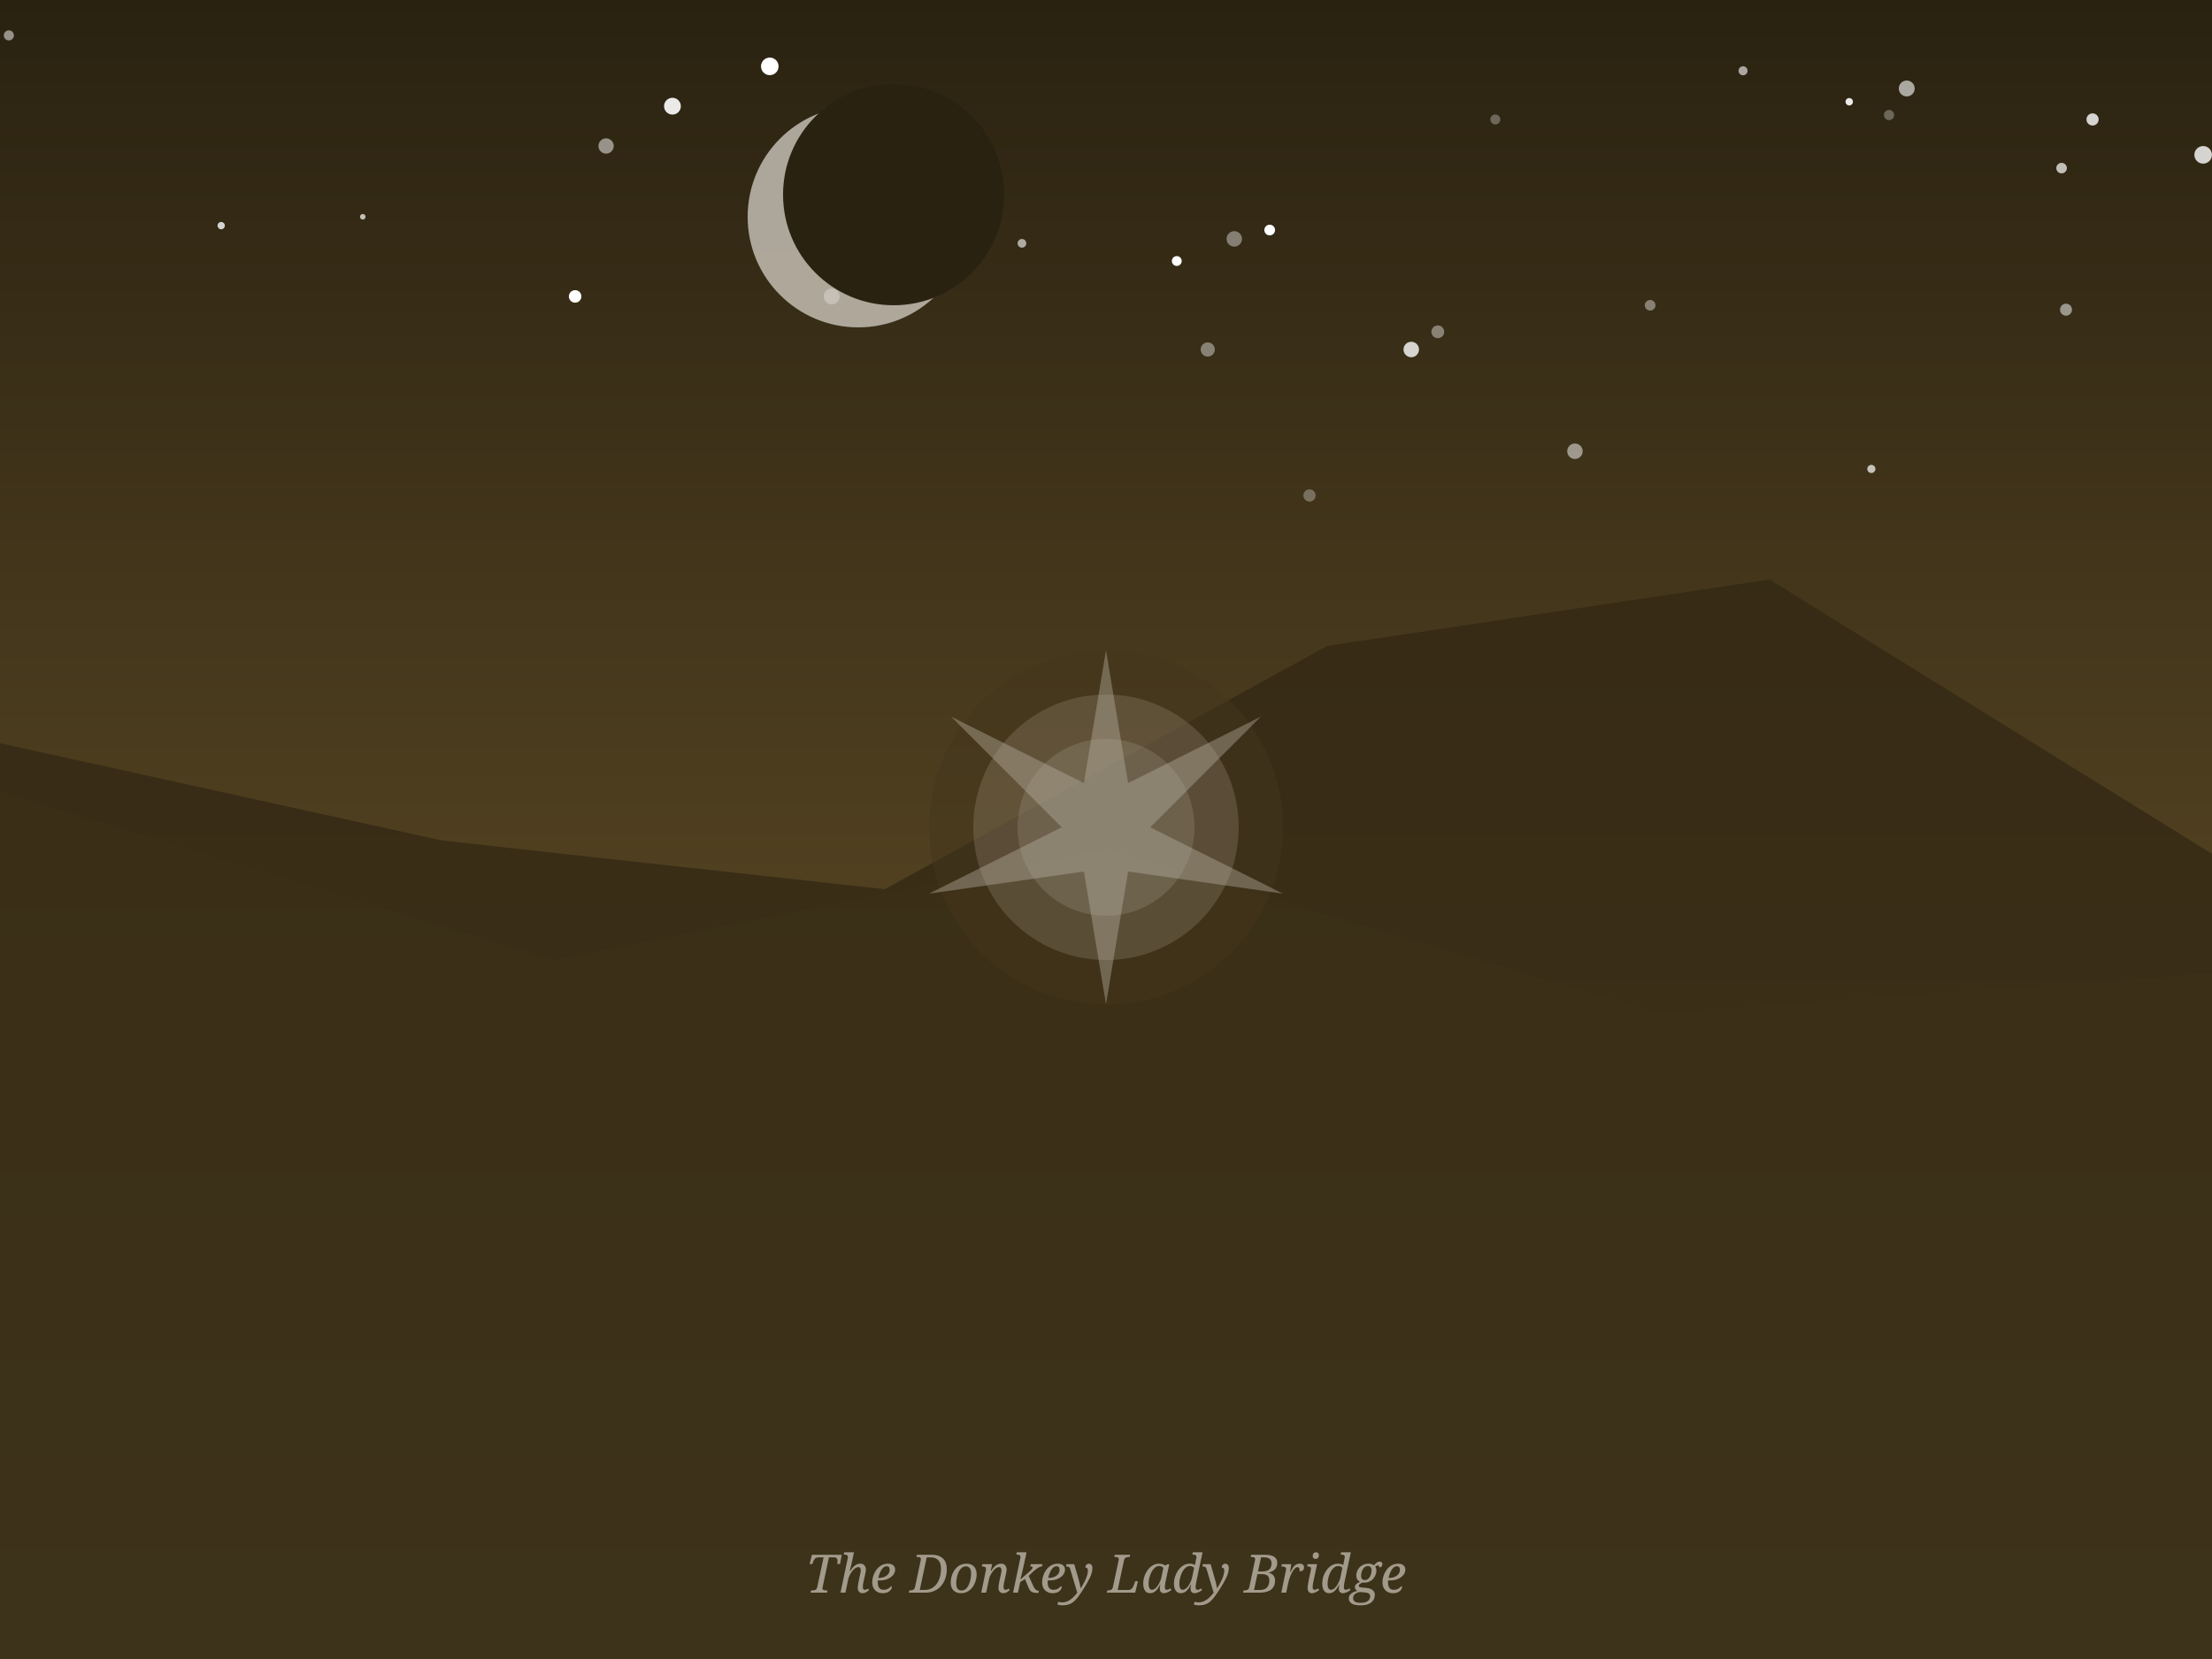
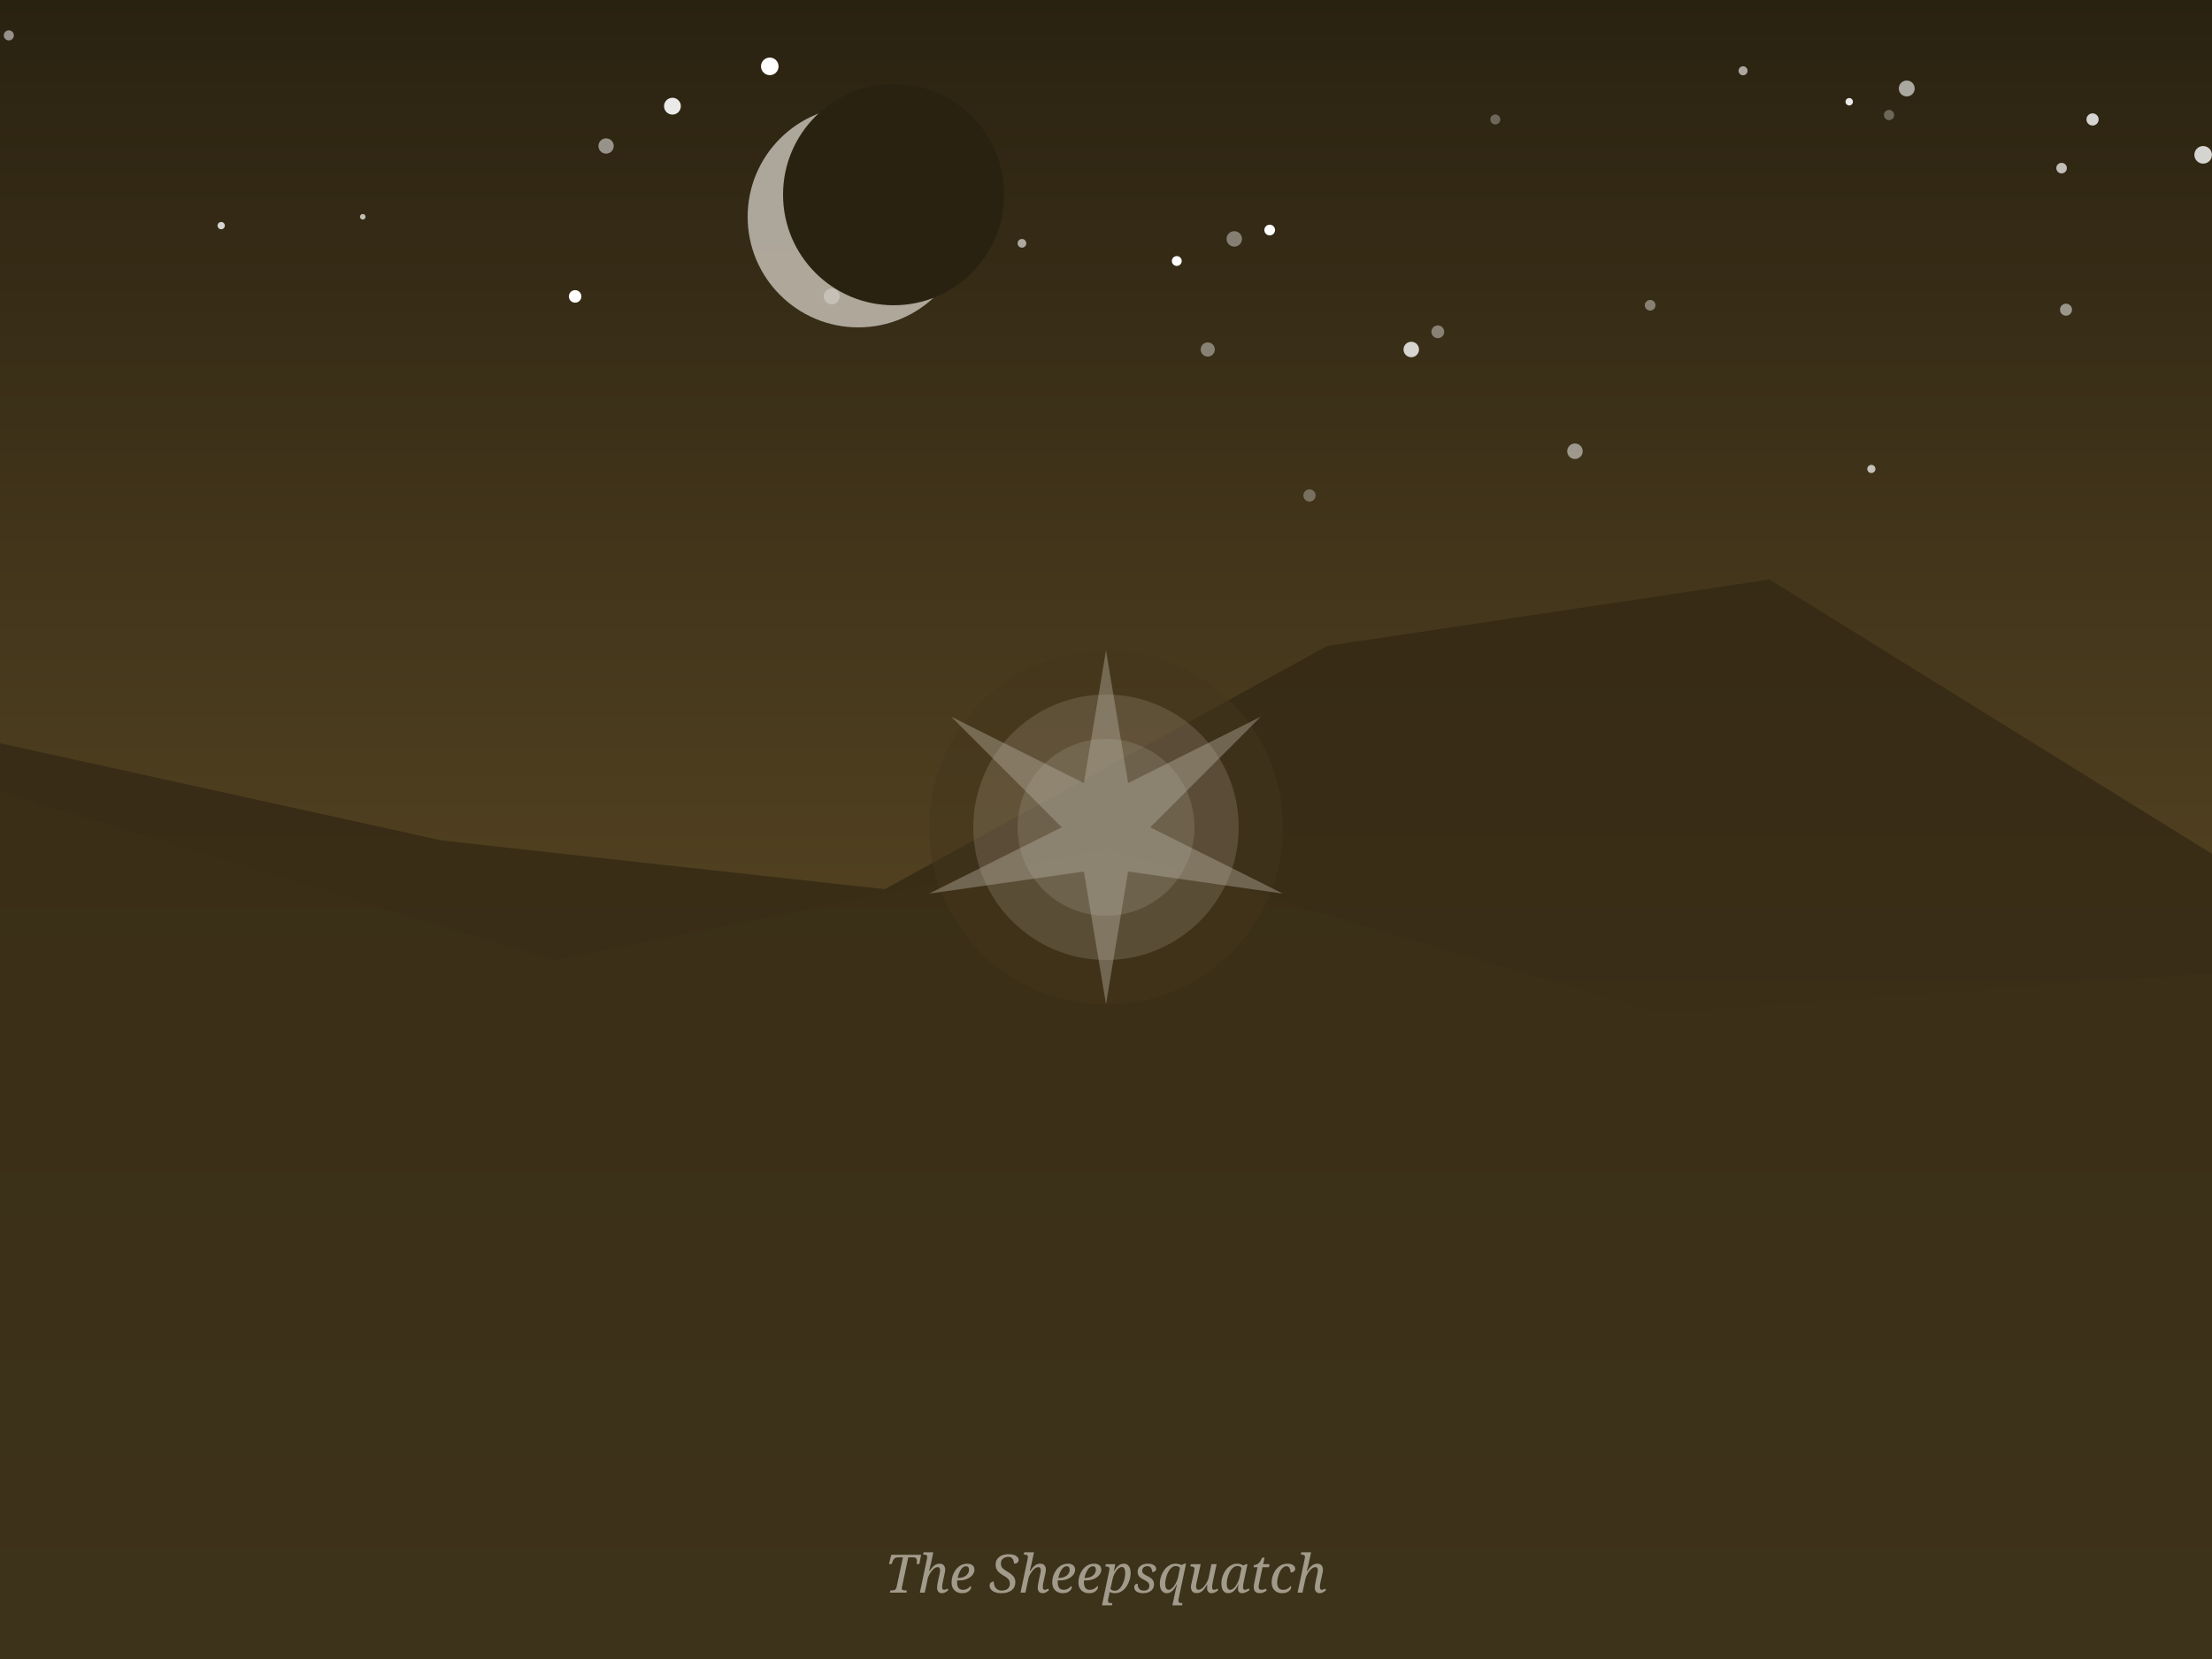
<svg xmlns="http://www.w3.org/2000/svg" viewBox="0 0 500 375" width="500" height="375">
  <defs>
    <linearGradient id="sky-charlie-donkey-lady" x1="0" y1="0" x2="0" y2="1">
      <stop offset="0%" stop-color="#2a2211" />
      <stop offset="60%" stop-color="#554422" />
      <stop offset="100%" stop-color="#998e7a" />
    </linearGradient>
  </defs>
  <rect width="500" height="375" fill="url(#sky-charlie-donkey-lady)" />
  <circle cx="152" cy="24" r="1.901" fill="white" opacity="0.9" />
  <circle cx="266" cy="59" r="1.115" fill="white" opacity="1.0" />
  <circle cx="423" cy="106" r="0.921" fill="white" opacity="0.7" />
  <circle cx="356" cy="102" r="1.75" fill="white" opacity="0.5" />
  <circle cx="231" cy="55" r="0.982" fill="white" opacity="0.6" />
  <circle cx="467" cy="70" r="1.356" fill="white" opacity="0.5" />
  <circle cx="338" cy="27" r="1.13" fill="white" opacity="0.3" />
  <circle cx="188" cy="67" r="1.797" fill="white" opacity="0.6" />
  <circle cx="279" cy="54" r="1.746" fill="white" opacity="0.4" />
  <circle cx="394" cy="16" r="1.021" fill="white" opacity="0.6" />
  <circle cx="319" cy="79" r="1.75" fill="white" opacity="0.8" />
  <circle cx="296" cy="112" r="1.384" fill="white" opacity="0.3" />
  <circle cx="373" cy="69" r="1.204" fill="white" opacity="0.4" />
  <circle cx="473" cy="27" r="1.377" fill="white" opacity="0.8" />
  <circle cx="498" cy="35" r="1.987" fill="white" opacity="0.8" />
  <circle cx="174" cy="15" r="1.987" fill="white" opacity="1.0" />
  <circle cx="82" cy="49" r="0.63" fill="white" opacity="0.7" />
  <circle cx="325" cy="75" r="1.45" fill="white" opacity="0.4" />
  <circle cx="427" cy="26" r="1.156" fill="white" opacity="0.3" />
  <circle cx="418" cy="23" r="0.84" fill="white" opacity="0.9" />
  <circle cx="273" cy="79" r="1.601" fill="white" opacity="0.4" />
  <circle cx="2" cy="8" r="1.141" fill="white" opacity="0.5" />
  <circle cx="431" cy="20" r="1.799" fill="white" opacity="0.6" />
  <circle cx="287" cy="52" r="1.209" fill="white" opacity="1.0" />
  <circle cx="466" cy="38" r="1.193" fill="white" opacity="0.7" />
  <circle cx="50" cy="51" r="0.824" fill="white" opacity="0.8" />
  <circle cx="137" cy="33" r="1.729" fill="white" opacity="0.5" />
  <circle cx="130" cy="67" r="1.417" fill="white" opacity="1.0" />
  <circle cx="194" cy="49" r="25" fill="#ccc6bc" opacity="0.8" />
  <circle cx="202" cy="44" r="25" fill="#2a2211" />
  <polygon points="0,375 0,168 100,190 200,201 300,146 400,131 500,193 500,375" fill="#332814" opacity="0.8" />
  <polygon points="0,375 0,179 125,217 250,192 375,229 500,220 500,375" fill="#3b2f17" opacity="0.8" />
  <g transform="translate(250,187)">
    <circle cx="0" cy="0" r="40" fill="#44361b" opacity="0.5" />
    <circle cx="0" cy="0" r="30" fill="#998e7a" opacity="0.3" />
    <circle cx="0" cy="0" r="20" fill="#bbb4a6" opacity="0.2" />
    <path d="M0,-40 L5,-10 L35,-25 L10,0 L40,15 L5,10 L0,40 L-5,10 L-40,15 L-10,0 L-35,-25 L-5,-10 Z" fill="#bbb4a6" opacity="0.4" />
  </g>
-   <text x="250" y="360" text-anchor="middle" fill="#bbb4a6" font-family="Georgia, serif" font-size="12" font-style="italic" opacity="0.8">The Donkey Lady Bridge</text>
+   <text x="250" y="360" text-anchor="middle" fill="#bbb4a6" font-family="Georgia, serif" font-size="12" font-style="italic" opacity="0.8">The Sheepsquatch</text>
</svg>
